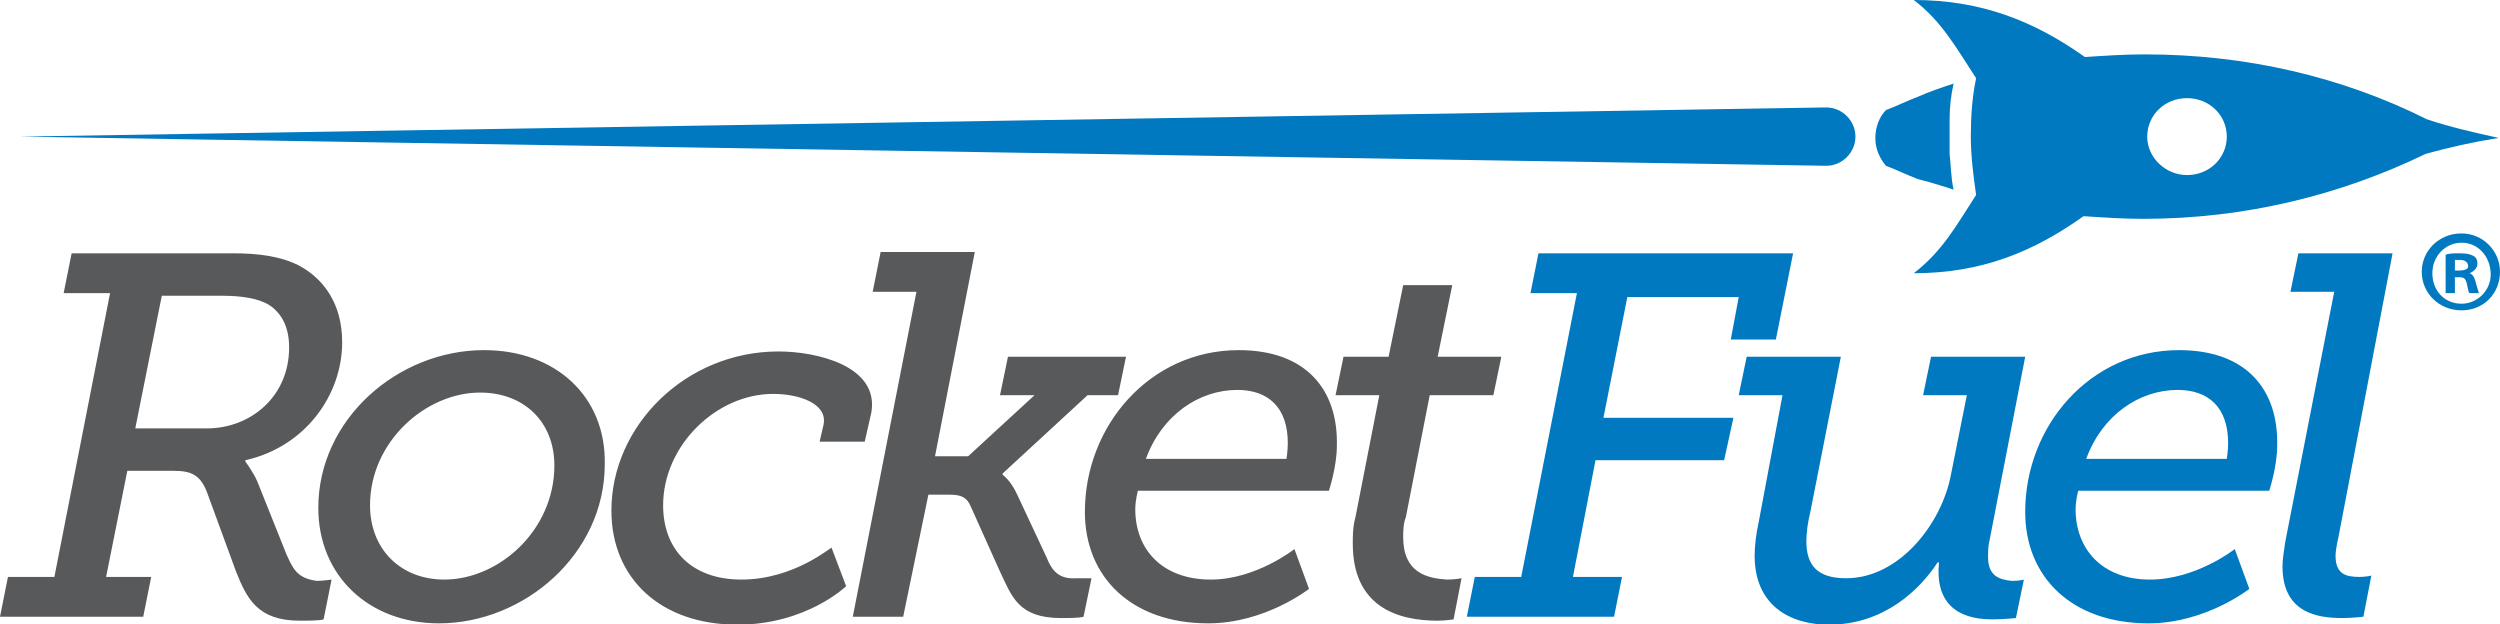
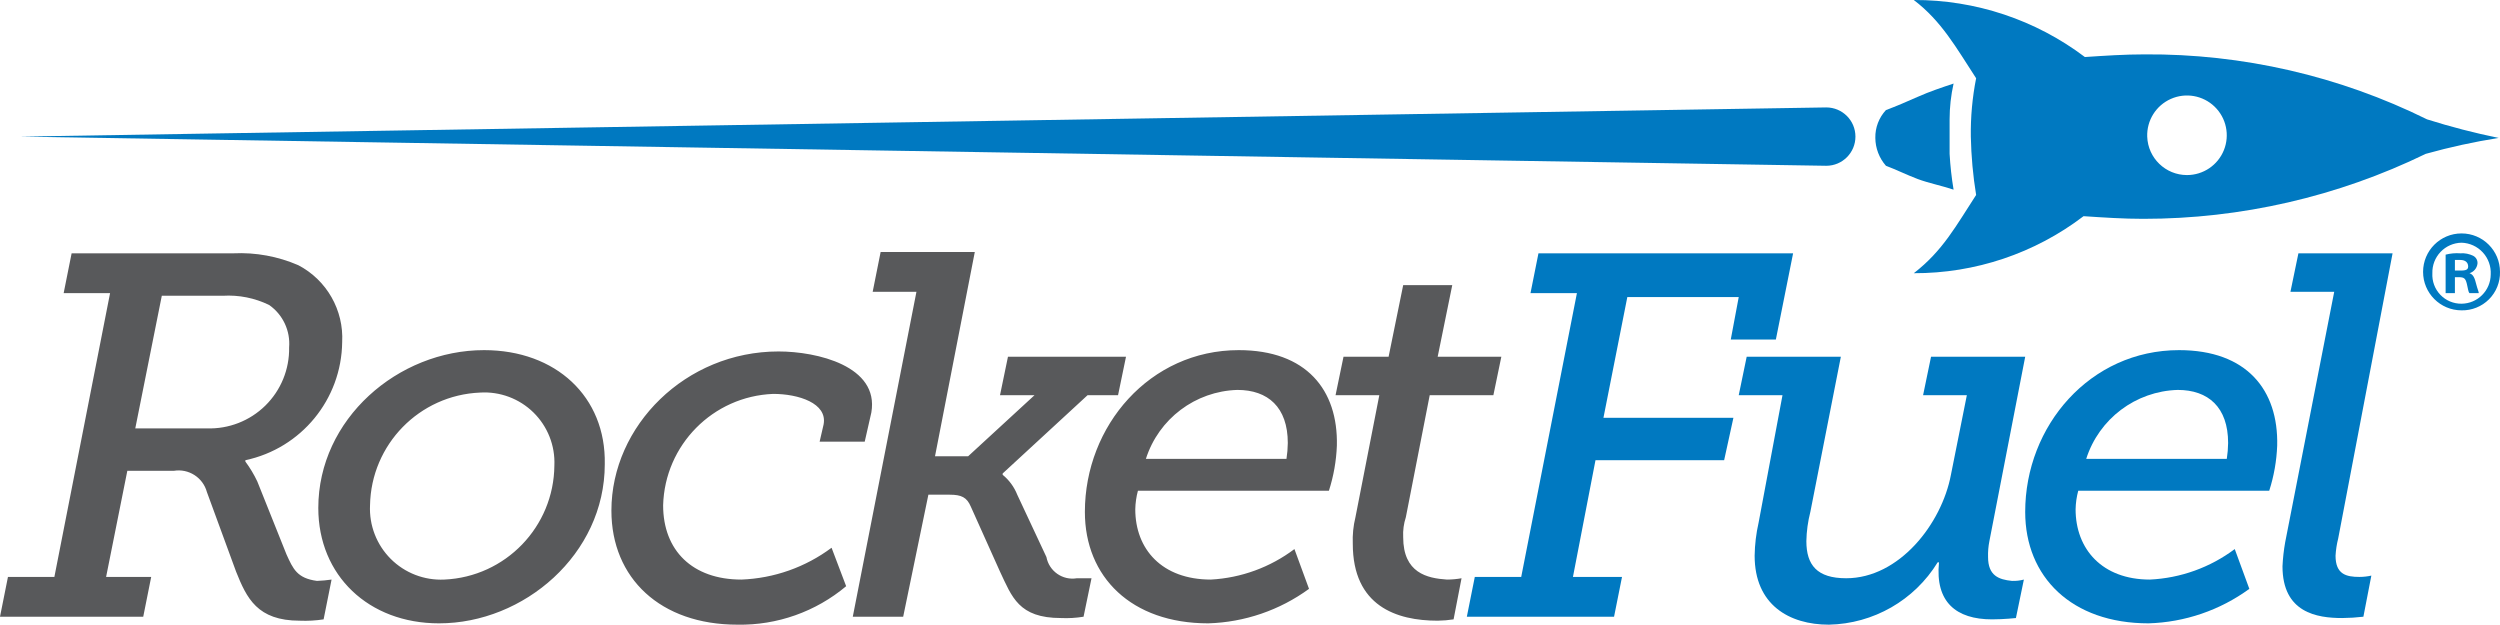
- <svg xmlns="http://www.w3.org/2000/svg" version="1.1" id="Layer_1" x="0px" y="0px" viewBox="0 0 188.5 47" style="enable-background:new 0 0 188.5 47;" xml:space="preserve">
-   <style type="text/css">
- 	.st0{fill:#58595B;}
- 	.st1{fill:#0079C1;}
- </style>
-   <path class="st0" d="M21.6,41.8l-2.2-5.5c-0.3-0.7-0.9-1.5-0.9-1.5v-0.1c4.5-1,7.3-4.9,7.3-8.9c0-2.9-1.4-4.8-3.3-5.8  c-1.4-0.7-3.1-0.9-4.9-0.9H5.4l-0.6,3h3.5L4.1,43.5H0.6l-0.6,3h10.8l0.6-3H8l1.6-8h3.5c1.3,0,2,0.3,2.5,1.6l2.2,6  c0.8,2,1.6,3.7,4.8,3.7c0.6,0,1.5,0,1.8-0.1l0.6-3c0,0-0.7,0.1-1.1,0.1C22.4,43.6,22.1,42.9,21.6,41.8z M15.6,32.3h-5.4l2-10h4.6  c1.4,0,2.7,0.2,3.5,0.7c0.9,0.6,1.5,1.6,1.5,3.2C21.8,29.9,18.9,32.3,15.6,32.3z M36.5,26.4C30,26.4,24,31.6,24,38.3  c0,5.1,3.8,8.7,9.1,8.7c6.4,0,12.5-5.2,12.5-12C45.7,29.9,41.9,26.4,36.5,26.4z M33.5,43.7c-3.3,0-5.6-2.3-5.6-5.6  c0-4.8,4.2-8.5,8.3-8.5c3.3,0,5.6,2.2,5.6,5.5C41.8,40,37.6,43.7,33.5,43.7z M55.9,43.7c-3.7,0-5.9-2.2-5.9-5.6c0-4.5,4-8.4,8.3-8.4  c1.9,0,4.1,0.7,3.8,2.3l-0.3,1.3h3.4l0.5-2.2c0.6-3.5-4.1-4.6-7-4.6c-7,0-12.6,5.6-12.6,12c0,5.1,3.7,8.6,9.5,8.6  c5.2,0,8.2-2.9,8.2-2.9l-1.1-2.9C62.7,41.2,59.9,43.7,55.9,43.7z M78.9,42l-2.2-4.7c-0.5-1.1-1.1-1.5-1.1-1.5v-0.1l6.4-5.9h2.3  l0.6-2.9h-8.9l-0.6,2.9H78L73,34.4h-2.5l3-15.4h-7.1L65.8,22h3.3l-4.8,24.5h3.8l1.9-9.2h1.6c0.9,0,1.3,0.2,1.6,0.9l2.2,4.9  c0.9,1.9,1.4,3.5,4.6,3.5c0.6,0,1.4,0,1.7-0.1l0.6-2.9c0,0-0.8,0-1.1,0C79.8,43.7,79.3,43,78.9,42z M93.4,26.4  c-6.7,0-11.6,5.7-11.6,12.2c0,4.9,3.5,8.4,9.3,8.4c4.3,0,7.6-2.6,7.6-2.6l-1.1-3c0,0-2.9,2.3-6.3,2.3c-3.7,0-5.7-2.3-5.7-5.3  c0-0.7,0.2-1.4,0.2-1.4h14.4c0,0,0.6-1.8,0.6-3.4C100.9,29.4,98.5,26.4,93.4,26.4z M97,34.6H86.4c1.2-3.3,4-5.2,6.9-5.2  c2.3,0,3.8,1.3,3.8,4C97.1,34,97,34.6,97,34.6z M105.8,40.5c0-0.4,0-1,0.2-1.5l1.8-9.2h4.8l0.6-2.9h-4.8l1.1-5.4h-3.7l-1.1,5.4h-3.4  l-0.6,2.9h3.3l-1.8,9.2c-0.2,0.7-0.2,1.4-0.2,2c0,4.7,3.3,5.8,6.4,5.8c0.6,0,1.2-0.1,1.2-0.1l0.6-3.1c0,0-0.5,0.1-1.1,0.1  C107.6,43.6,105.8,43.2,105.8,40.5z" />
+ <svg xmlns="http://www.w3.org/2000/svg" viewBox="0 0 188.5 47.1">
+   <path d="M21.6,41.8l-2.2-5.5a8.9,8.9,0,0,0-.9-1.5v-.1a9.21,9.21,0,0,0,7.3-8.9A6.18,6.18,0,0,0,22.5,20a11,11,0,0,0-4.9-.9H5.4l-.6,3H8.3L4.1,43.5H.6l-.6,3H10.8l.6-3H8l1.6-8h3.5a2.21,2.21,0,0,1,2.5,1.6l2.2,6c.8,2,1.6,3.7,4.8,3.7a9.18,9.18,0,0,0,1.8-.1l.6-3a10.42,10.42,0,0,1-1.1.1C22.4,43.6,22.1,42.9,21.6,41.8Zm-6-9.5H10.2l2-10h4.6a7,7,0,0,1,3.5.7,3.56,3.56,0,0,1,1.5,3.2A6,6,0,0,1,15.6,32.3Zm20.9-5.9C30,26.4,24,31.6,24,38.3c0,5.1,3.8,8.7,9.1,8.7,6.4,0,12.5-5.2,12.5-12C45.7,29.9,41.9,26.4,36.5,26.4Zm-3,17.3a5.35,5.35,0,0,1-5.6-5.6,8.66,8.66,0,0,1,8.3-8.5,5.28,5.28,0,0,1,5.6,5.5A8.68,8.68,0,0,1,33.5,43.7Zm22.4,0c-3.7,0-5.9-2.2-5.9-5.6a8.64,8.64,0,0,1,8.3-8.4c1.9,0,4.1.7,3.8,2.3l-.3,1.3h3.4l.5-2.2c.6-3.5-4.1-4.6-7-4.6-7,0-12.6,5.6-12.6,12,0,5.1,3.7,8.6,9.5,8.6a12.41,12.41,0,0,0,8.2-2.9l-1.1-2.9A12.13,12.13,0,0,1,55.9,43.7Zm23-1.7-2.2-4.7a3.68,3.68,0,0,0-1.1-1.5v-.1L82,29.8h2.3l.6-2.9H76l-.6,2.9H78l-5,4.6H70.5l3-15.4H66.4l-.6,3h3.3L64.3,46.5h3.8L70,37.3h1.6c.9,0,1.3.2,1.6.9l2.2,4.9c.9,1.9,1.4,3.5,4.6,3.5a8.12,8.12,0,0,0,1.7-.1l.6-2.9H81.2A2,2,0,0,1,78.9,42ZM93.4,26.4c-6.7,0-11.6,5.7-11.6,12.2,0,4.9,3.5,8.4,9.3,8.4a13.57,13.57,0,0,0,7.6-2.6l-1.1-3a11.5,11.5,0,0,1-6.3,2.3c-3.7,0-5.7-2.3-5.7-5.3a5.85,5.85,0,0,1,.2-1.4h14.4a12.68,12.68,0,0,0,.6-3.4C100.9,29.4,98.5,26.4,93.4,26.4ZM97,34.6H86.4a7.47,7.47,0,0,1,6.9-5.2c2.3,0,3.8,1.3,3.8,4A8.37,8.37,0,0,1,97,34.6Zm8.8,5.9A4.14,4.14,0,0,1,106,39l1.8-9.2h4.8l.6-2.9h-4.8l1.1-5.4h-3.7l-1.1,5.4h-3.4l-.6,2.9H104L102.2,39a7.14,7.14,0,0,0-.2,2c0,4.7,3.3,5.8,6.4,5.8a8.37,8.37,0,0,0,1.2-.1l.6-3.1a6.27,6.27,0,0,1-1.1.1C107.6,43.6,105.8,43.2,105.8,40.5Z" transform="translate(0 0)" fill="#58595b" />
  <g>
-     <path class="st1" d="M185.6,17.6c-1.7,0-3,1.3-3,2.9s1.3,2.9,3,2.9s2.9-1.3,2.9-2.9S187.2,17.6,185.6,17.6z M185.6,22.9   c-1.3,0-2.2-1-2.2-2.3c0-1.3,1-2.3,2.2-2.3c1.3,0,2.2,1.1,2.2,2.4C187.8,21.9,186.8,22.9,185.6,22.9z" />
-     <path class="st1" d="M186.2,20.6L186.2,20.6c0.3-0.1,0.6-0.4,0.6-0.7c0-0.3-0.1-0.5-0.3-0.6c-0.2-0.1-0.4-0.2-1-0.2   c-0.5,0-0.8,0-1.1,0.1v2.9h0.7v-1.2h0.3c0.4,0,0.5,0.1,0.6,0.5c0.1,0.4,0.1,0.6,0.2,0.7h0.7c0-0.1-0.1-0.3-0.2-0.7   C186.6,21,186.5,20.7,186.2,20.6z M185.4,20.4h-0.3v-0.8c0.1,0,0.2,0,0.4,0c0.4,0,0.6,0.2,0.6,0.5   C186.1,20.3,185.8,20.4,185.4,20.4z" />
-     <polygon class="st1" points="122.7,22.4 131.1,22.4 130.5,25.6 133.9,25.6 135.2,19.1 116,19.1 115.4,22.1 118.9,22.1 114.7,43.5    111.2,43.5 110.6,46.5 121.7,46.5 122.3,43.5 118.6,43.5 120.3,34.7 130,34.7 130.7,31.5 120.9,31.5  " />
-     <path class="st1" d="M149.9,42c0-0.3,0-0.8,0.1-1.2l2.7-13.9h-7.1l-0.6,2.9h3.3l-1.2,6c-0.7,3.7-3.9,7.8-7.9,7.8c-2.2,0-3-1-3-2.8   c0-0.6,0.1-1.4,0.3-2.2l2.3-11.7h-7.1l-0.6,2.9h3.3l-1.8,9.6c-0.2,0.9-0.3,1.8-0.3,2.5c0,3.7,2.6,5.2,5.6,5.2   c4.2,0,6.9-2.7,8.2-4.7h0.1c-0.3,3,1.3,4.3,4,4.3c0.9,0,1.8-0.1,1.8-0.1l0.6-2.9c0,0-0.3,0.1-0.9,0.1   C150.7,43.7,149.9,43.4,149.9,42z" />
-     <path class="st1" d="M164.3,26.4c-6.7,0-11.6,5.7-11.6,12.2c0,4.9,3.5,8.4,9.3,8.4c4.3,0,7.6-2.6,7.6-2.6l-1.1-3   c0,0-2.9,2.3-6.4,2.3c-3.6,0-5.6-2.3-5.6-5.3c0-0.7,0.2-1.4,0.2-1.4h14.4c0,0,0.6-1.8,0.6-3.4C171.8,29.4,169.4,26.4,164.3,26.4z    M167.9,34.6h-10.6c1.2-3.3,4-5.2,6.9-5.2c2.3,0,3.8,1.3,3.8,4C168,34,167.9,34.6,167.9,34.6z" />
-     <path class="st1" d="M180.4,19.1h-7.1l-0.6,2.9h3.3l-3.7,18.9c-0.1,0.7-0.2,1.3-0.2,1.8c0,3.5,2.6,3.9,4.5,3.9   c0.8,0,1.6-0.1,1.6-0.1l0.6-3.1c0,0-0.4,0.1-0.9,0.1c-1,0-1.8-0.2-1.8-1.6c0-0.3,0.1-0.9,0.2-1.3L180.4,19.1z" />
+     <path d="M185.6,17.6a2.9,2.9,0,1,0,0,5.8,2.84,2.84,0,0,0,2.9-2.9A2.9,2.9,0,0,0,185.6,17.6Zm0,5.3a2.18,2.18,0,0,1-2.2-2.3,2.24,2.24,0,0,1,2.2-2.3,2.27,2.27,0,0,1,2.2,2.4A2.22,2.22,0,0,1,185.6,22.9Z" transform="translate(0 0)" fill="#0079c1" />
+     <path d="M186.2,20.6h0a.86.86,0,0,0,.6-.7.6.6,0,0,0-.3-.6,1.85,1.85,0,0,0-1-.2,3.42,3.42,0,0,0-1.1.1v2.9h.7V20.9h.3c.4,0,.5.1.6.5s.1.6.2.7h.7c0-.1-.1-.3-.2-.7S186.5,20.7,186.2,20.6Zm-.8-.2h-.3v-.8h.4c.4,0,.6.2.6.5S185.8,20.4,185.4,20.4Z" transform="translate(0 0)" fill="#0079c1" />
+     <polygon points="122.7 22.4 131.1 22.4 130.5 25.6 133.9 25.6 135.2 19.1 116 19.1 115.4 22.1 118.9 22.1 114.7 43.5 111.2 43.5 110.6 46.5 121.7 46.5 122.3 43.5 118.6 43.5 120.3 34.7 130 34.7 130.7 31.5 120.9 31.5 122.7 22.4" fill="#0079c1" />
+     <path d="M149.9,42a5.28,5.28,0,0,1,.1-1.2l2.7-13.9h-7.1l-.6,2.9h3.3l-1.2,6c-.7,3.7-3.9,7.8-7.9,7.8-2.2,0-3-1-3-2.8a9.58,9.58,0,0,1,.3-2.2l2.3-11.7h-7.1l-.6,2.9h3.3l-1.8,9.6a12.07,12.07,0,0,0-.3,2.5c0,3.7,2.6,5.2,5.6,5.2a9.85,9.85,0,0,0,8.2-4.7h.1c-.3,3,1.3,4.3,4,4.3.9,0,1.8-.1,1.8-.1l.6-2.9a3.14,3.14,0,0,1-.9.1C150.7,43.7,149.9,43.4,149.9,42Z" transform="translate(0 0)" fill="#0079c1" />
+     <path d="M164.3,26.4c-6.7,0-11.6,5.7-11.6,12.2,0,4.9,3.5,8.4,9.3,8.4a13.57,13.57,0,0,0,7.6-2.6l-1.1-3a11.59,11.59,0,0,1-6.4,2.3c-3.6,0-5.6-2.3-5.6-5.3a5.85,5.85,0,0,1,.2-1.4h14.4a12.68,12.68,0,0,0,.6-3.4C171.8,29.4,169.4,26.4,164.3,26.4Zm3.6,8.2H157.3a7.47,7.47,0,0,1,6.9-5.2c2.3,0,3.8,1.3,3.8,4A8.37,8.37,0,0,1,167.9,34.6Z" transform="translate(0 0)" fill="#0079c1" />
+     <path d="M180.4,19.1h-7.1l-.6,2.9H176l-3.7,18.9a14.05,14.05,0,0,0-.2,1.8c0,3.5,2.6,3.9,4.5,3.9a14.78,14.78,0,0,0,1.6-.1l.6-3.1a4.13,4.13,0,0,1-.9.1c-1,0-1.8-.2-1.8-1.6a6.88,6.88,0,0,1,.2-1.3Z" transform="translate(0 0)" fill="#0079c1" />
  </g>
  <g>
-     <path class="st1" d="M183,9c-6.4-3.2-13.6-4.9-21.3-4.9c-1.5,0-3,0.1-4.5,0.2c-3.8-2.7-7.8-4.3-12.9-4.3c2.1,1.6,3.2,3.6,4.7,5.9   c-0.3,1.4-0.4,2.9-0.4,4.4s0.2,3,0.4,4.4c-1.5,2.3-2.5,4.2-4.7,5.9c5.1,0,9-1.6,12.8-4.3c1.5,0.1,3,0.2,4.5,0.2   c7.7,0,14.9-1.8,21.3-4.9c1.8-0.5,3.6-0.9,5.5-1.2C186.6,10,184.8,9.6,183,9z M164.9,13.2c-1.6,0-3-1.3-3-2.9c0-1.6,1.3-2.9,3-2.9   s3,1.3,3,2.9C167.9,11.9,166.6,13.2,164.9,13.2z" />
-     <path class="st1" d="M147.3,14.3c-0.2-0.9-0.2-1.8-0.3-2.7c0-0.5,0-0.9,0-1.3c0-0.4,0-0.9,0-1.3c0-0.9,0.1-1.8,0.3-2.7   c-0.9,0.3-1.8,0.6-2.7,1c-0.8,0.3-1.6,0.7-2.4,1c-0.5,0.5-0.8,1.3-0.8,2.1c0,0.8,0.3,1.5,0.8,2.1c0.8,0.3,1.6,0.7,2.4,1   C145.4,13.7,146.4,14,147.3,14.3z" />
-     <path class="st1" d="M137.7,8.1L1.5,10.3l136.2,2.2c1.2,0,2.2-1,2.2-2.2C139.9,9.1,138.9,8.1,137.7,8.1z" />
+     <path d="M183,9a47.32,47.32,0,0,0-21.3-4.9c-1.5,0-3,.1-4.5.2A21.28,21.28,0,0,0,144.3,0c2.1,1.6,3.2,3.6,4.7,5.9a21.19,21.19,0,0,0-.4,4.4,31.28,31.28,0,0,0,.4,4.4c-1.5,2.3-2.5,4.2-4.7,5.9a21,21,0,0,0,12.8-4.3c1.5.1,3,.2,4.5.2a48.67,48.67,0,0,0,21.3-4.9,48.78,48.78,0,0,1,5.5-1.2A53.62,53.62,0,0,1,183,9Zm-18.1,4.2a3,3,0,0,1-3-2.9,3,3,0,1,1,3,2.9Z" transform="translate(0 0)" fill="#0079c1" />
+     <path d="M147.3,14.3a24.77,24.77,0,0,1-.3-2.7V9a12.41,12.41,0,0,1,.3-2.7c-.9.3-1.8.6-2.7,1s-1.6.7-2.4,1a3,3,0,0,0-.8,2.1,3.23,3.23,0,0,0,.8,2.1c.8.3,1.6.7,2.4,1S146.4,14,147.3,14.3Z" transform="translate(0 0)" fill="#0079c1" />
+     <path d="M137.7,8.1,1.5,10.3l136.2,2.2a2.2,2.2,0,1,0,0-4.4Z" transform="translate(0 0)" fill="#0079c1" />
  </g>
</svg>
